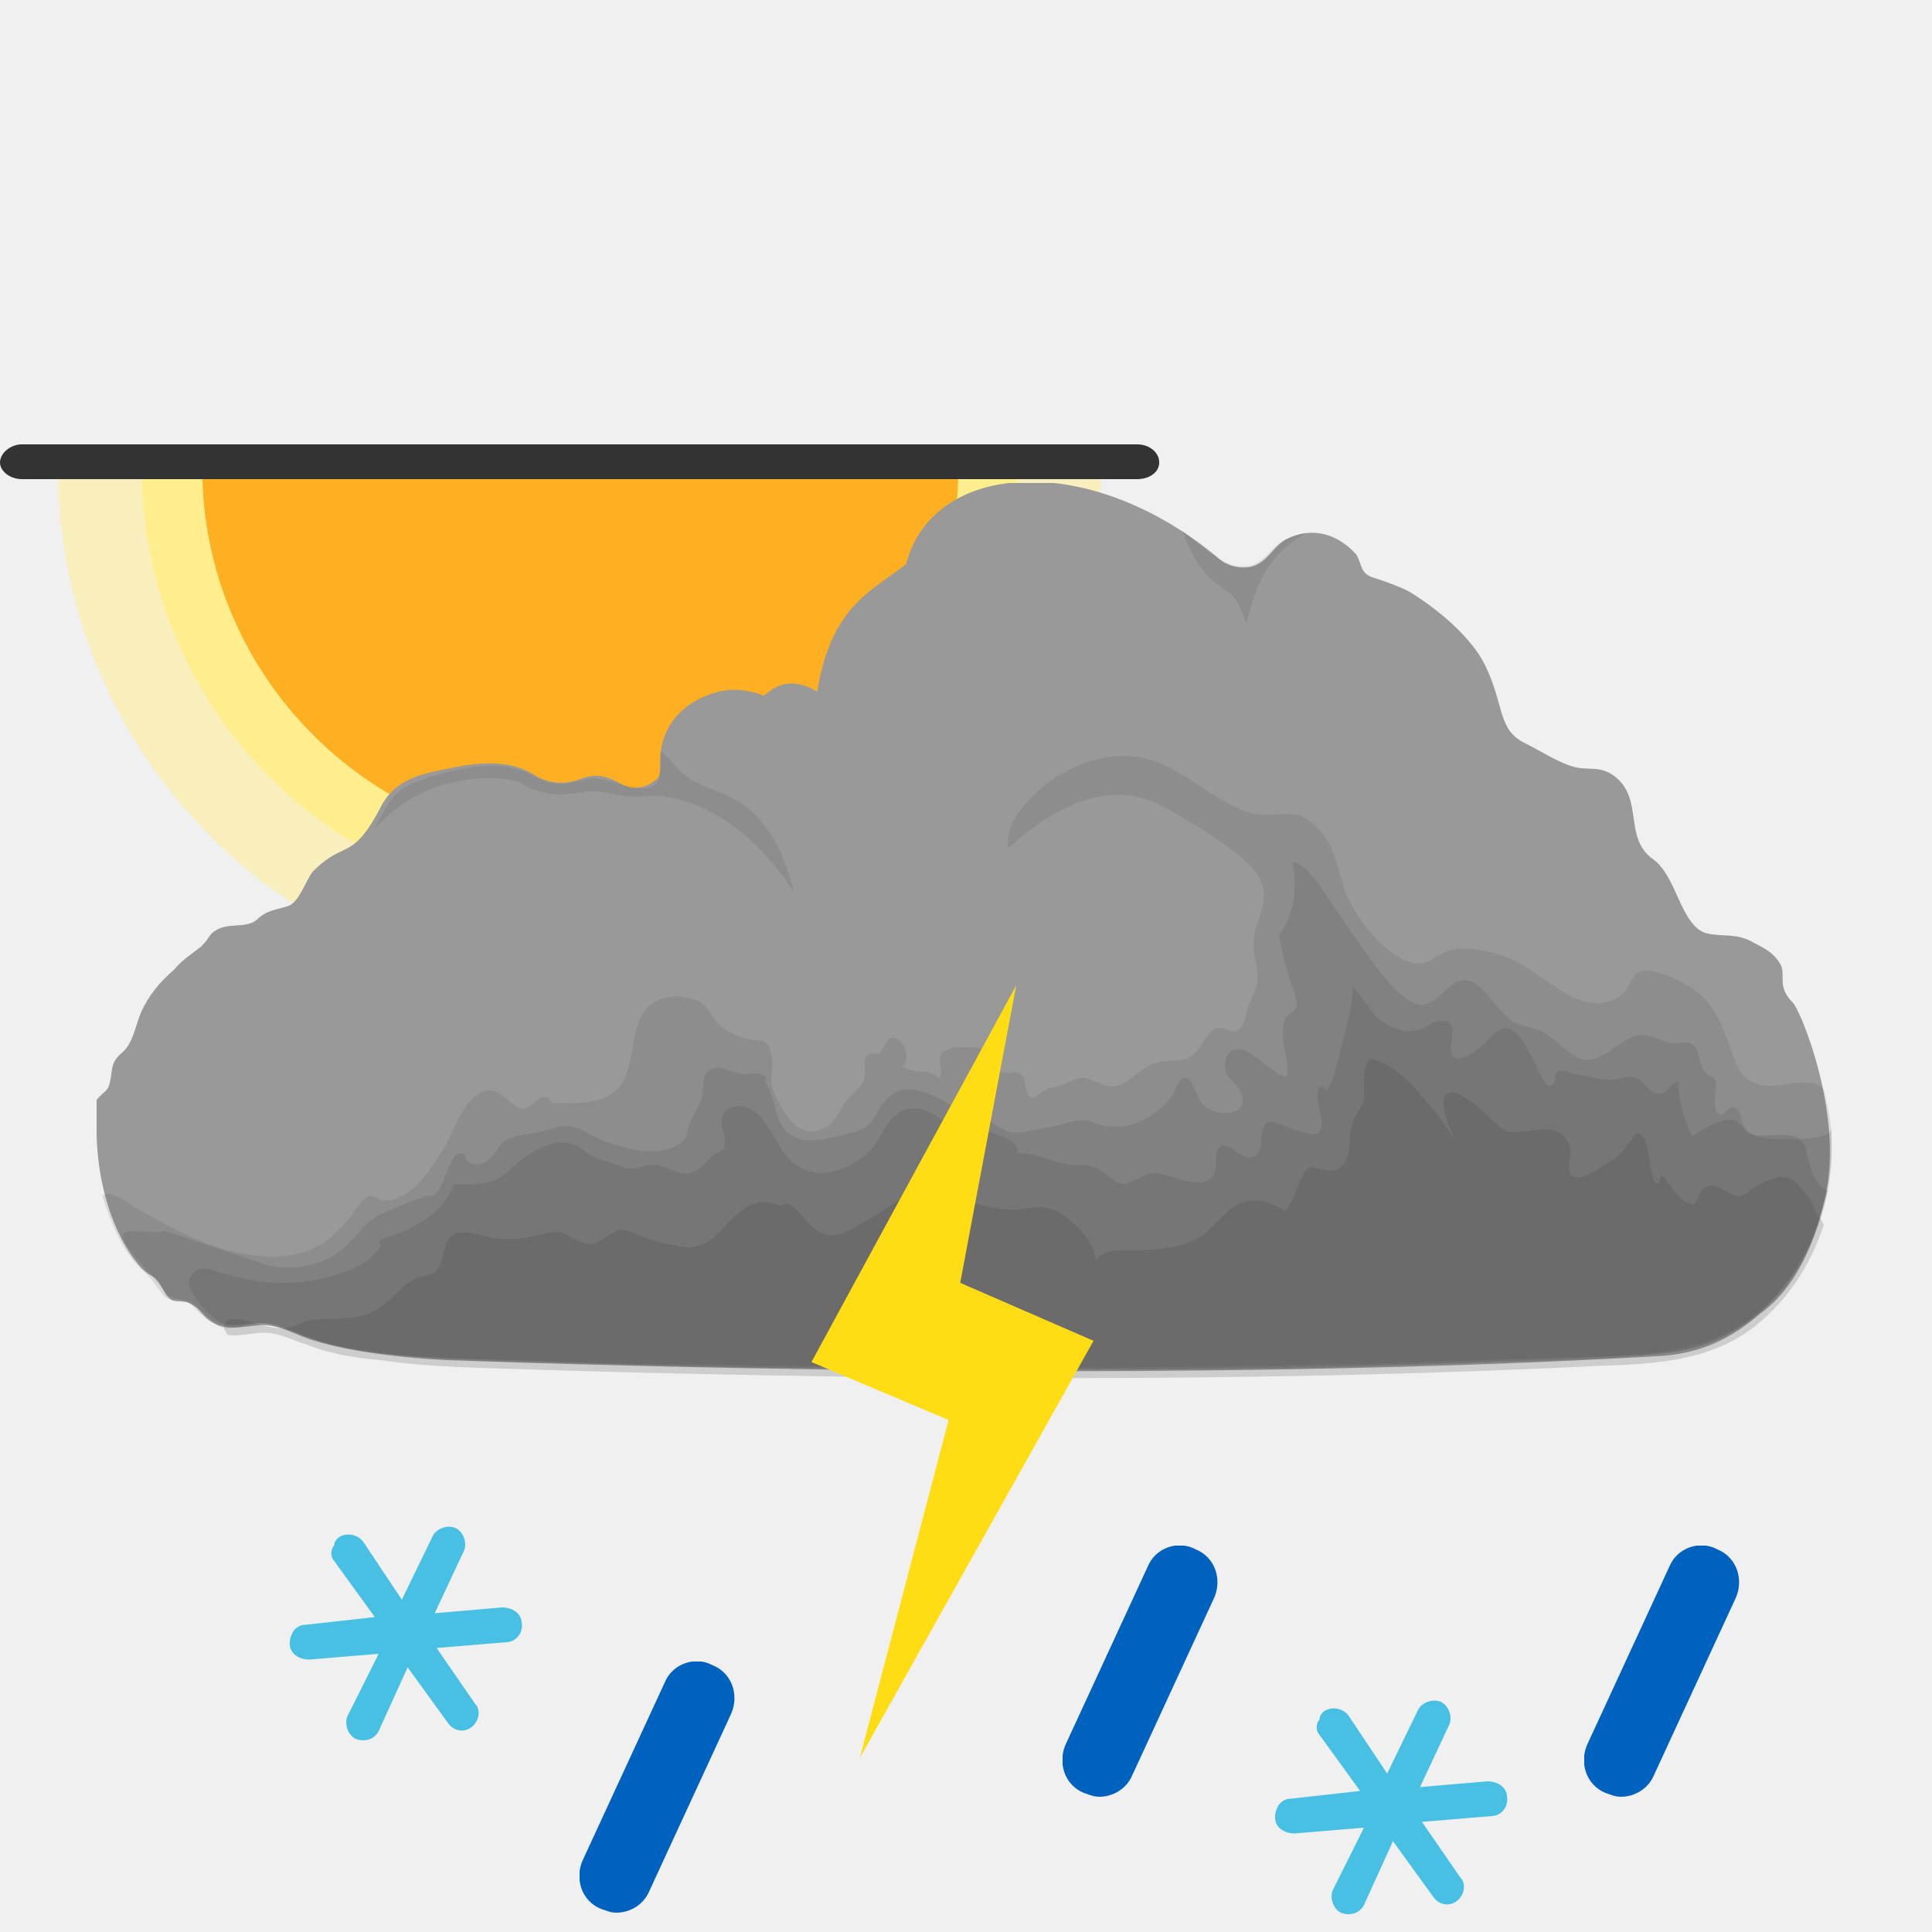
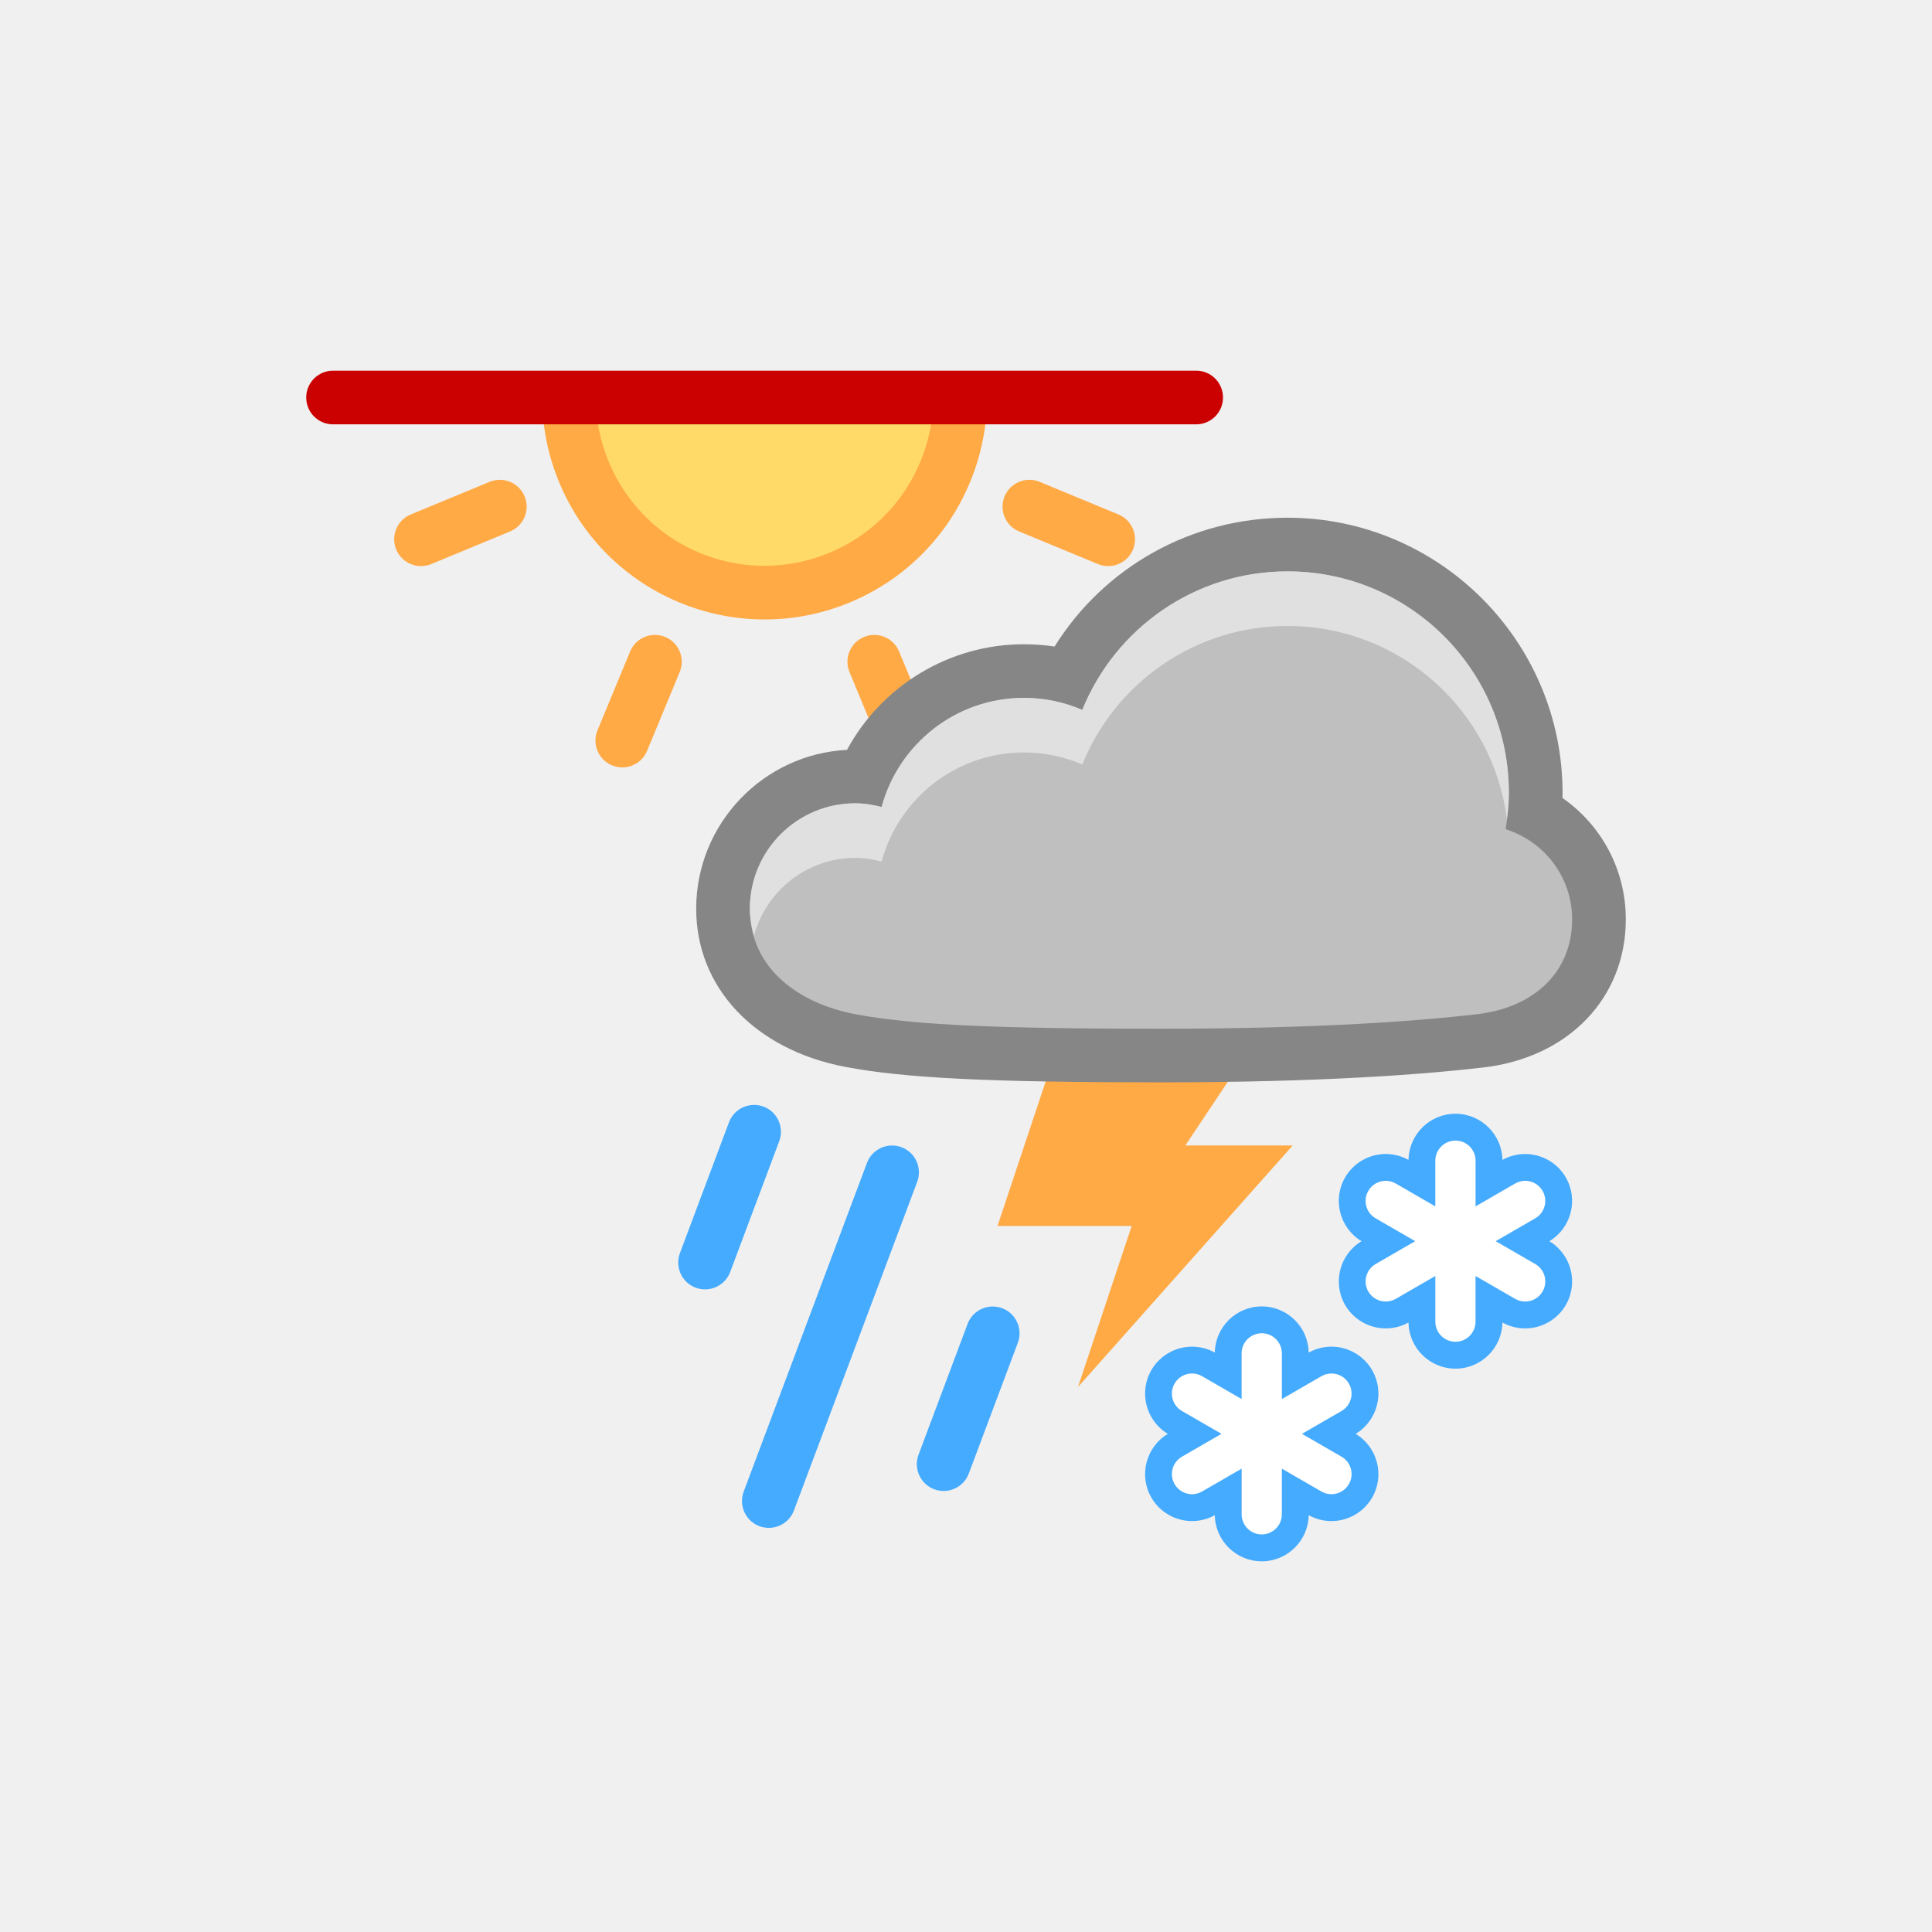
- <svg xmlns="http://www.w3.org/2000/svg" xmlns:xlink="http://www.w3.org/1999/xlink" viewBox="0 0 100 100">
-   <style>.sun-primitive{color:#ffee8a;fill:#ffaf22;stroke:#ffaf22}.cloud4-primitive{color:#424242;fill:#999}.snowflake-primitive{fill:#47c0e3}.raindrop-primitive{fill:#0062bf}.lightning-primitive{fill:#ffdd15}</style>
-   <symbol id="sunWinter">
-     <path fill="currentColor" opacity=".5" stroke-width="0" stroke-opacity="0" d="M85.5 1.8c0 22.4-18.1 40.5-40.5 40.5S4.5 24.2 4.5 1.8h81z" />
-     <path fill="currentColor" opacity=".95" stroke-width="0" stroke-opacity="0" d="M79 1.8c0 18.8-15.2 34-34 34s-34-15.2-34-34h68z" />
-     <path stroke-width="2" stroke-miterlimit="10" d="M73.4 1.8c0 15.7-12.7 28.4-28.3 28.4S16.7 17.5 16.7 1.8h56.7z" />
-     <path fill="#333" stroke-width="0" d="M88.3 2.7H1.7C.8 2.7 0 2.1 0 1.4S.8 0 1.7 0h86.6c.9 0 1.7.6 1.7 1.4s-.8 1.3-1.7 1.3z" />
-   </symbol>
-   <symbol id="cloud">
-     <path d="M87.8 26.9c-.8-.8-.4-1.3-.6-1.9-.4-.8-1.1-1-1.6-1.3-.8-.4-1.5-.2-2.3-.4-1.3-.4-1.5-2.9-2.7-3.8-1.6-1.1-.5-3.1-2-4.3-.8-.6-1.3-.3-2.1-.5s-1.7-.8-2.5-1.2c-1.5-.7-1.1-1.9-2.1-4-.7-1.5-2.5-3-4-3.9-.6-.3-1.2-.5-1.8-.7-.7-.2-.6-.7-.9-1.2-.9-1-2.2-1.5-3.6-.8-.6.3-.9 1-1.5 1.3-.5.3-1.4.2-1.9-.2-6.7-5.7-14.9-5.2-16.3.2-1.8 1.4-3.9 2.2-4.6 6.6-1.8-1.1-2.7.3-2.8.2 0 0-1.1-.5-2.3-.2-1.6.4-2.8 1.5-3 3.1-.1.6.1 1.3-.3 1.5-.5.4-1.2.5-1.7.2-.7-.4-1.3-.6-2.1-.3s-1.5.3-2.3-.1c-.6-.4-1.7-1-4.2-.5-1.5.3-3 .5-3.8 1.9-1.6 3.1-1.9 1.8-3.6 3.5-.4.5-.7 1.6-1.3 1.8-.6.2-1.1.2-1.6.7-.6.5-1.5.1-2.2.6-.3.2-.2.3-.7.8-.5.4-1 .7-1.4 1.2-.7.6-1.3 1.3-1.7 2.2-.3.7-.4 1.6-1 2.1-.7.6-.4 1-.7 1.8-.2.3-.5.4-.7.8.1.4.1 1 .1 1.6.1 4.4 2.1 7 2.8 7.3.6.3.6 1 1.1 1.3.3.1.7 0 1 .2.4.2.6.6.9.8.7.6 1.6.4 2.5.3 1.2-.1 1.9.5 3 .8 1.9.6 4.8.9 6.8 1 20.1.7 43.4.9 62.6-.2 2.4-.1 4-1 5.4-2.2.8-.6 2.5-2 3.4-6.2s-1.3-9.5-1.7-9.9z" />
-     <g fill="currentColor">
-       <path opacity=".14" d="M89.8 34c0-.9-.2-1.8-.4-2.6-.5-.7-2-.2-2.7-.2-1.7 0-1.8-1.1-2.3-2.4-.4-1.1-.9-2.1-1.9-2.7-.6-.4-2.4-1.3-2.9-.6-.4.5-.3.9-1 1.2-.8.4-1.7.2-2.4-.2-1.3-.7-2.5-1.9-4-2.2-.9-.2-2-.4-2.8.2-.6.4-1 .5-1.7.2-1.3-.6-2.6-2.3-3.1-3.6-.5-1.6-.6-3-2.3-3.9-.9-.2-1.7.1-2.5-.1-2.1-.6-3.6-2.5-5.8-2.9-1.8-.3-3.6.4-5 1.5-.8.7-2.1 2-1.8 3.2 2.3-2.1 5.3-3.8 8.3-2 1 .6 2.1 1.2 3 1.9.7.5 1.5 1.1 1.8 1.9.4 1-.3 1.9-.4 2.9-.1.7.2 1.3.2 2 0 .5-.3 1-.5 1.5-.1.4-.2 1.2-.7 1.3-.2 0-.5-.2-.8-.2-.3 0-.4.2-.6.4-.3.4-.5.9-.9 1.1-.7.4-1.4 0-2.2.5-.7.4-1.3 1.2-2.1 1-.4-.1-.7-.3-1.1-.4-.5-.1-.9.3-1.4.4-.2.1-.4.1-.5.1-.2.1-.7.5-.8.5-.3 0-.3-.2-.4-.5-.1-.3 0-.5-.3-.7-.4-.3-.8.2-1.2-.3-.2-.2-.1-.6-.3-.8-.3-.3-1-.3-1.3-.3-.4 0-1.1 0-1.3.4-.2.4.2.9-.1 1.2-.4-.5-1.3-.2-1.9-.6.4-.3.2-1-.1-1.3-.5-.4-.6-.1-.8.2-.1.1-.1.3-.3.4-.2.1-.4 0-.6.1-.3.3 0 .9-.2 1.3-.2.5-.7.8-1 1.2-.3.5-.5 1.1-1.1 1.3-1.3.7-2.2-1-2.6-2-.2-.6.1-1.3-.1-1.9-.1-.7-.5-.6-1.1-.7-.6-.1-1.2-.4-1.6-.8-.4-.4-.5-.9-1.1-1.2-.9-.4-2.2-.3-2.8.6-.7 1.1-.4 2.7-1.2 3.8-.7.9-1.9.9-3 .9h-.5c-.1-.1-.2-.3-.3-.3-.4-.1-.5.2-.8.4-1 .7-1.3-1.1-2.5-.7-1 .4-1.5 2-2 2.9-.6.9-1.2 2-2.2 2.5-.4.2-.7.3-1.1.2-.2-.1-.3-.2-.6-.2-.3.1-.5.5-.7.7-.3.5-.7.9-1.1 1.3-1.7 1.5-3.9 1.3-5.9.7-1.6-.5-3-1.3-4.4-2.1-.3-.2-1.4-1-1.7-.6.4 1.3 1 2.8 2 3.8.4.3.6.6.9 1 .1.1.2.3.3.4.4.3.8.1 1.2.3.5.3.8.9 1.4 1.1.5.5 1.5.1 2.1 0h.5c.1 0 .3 0 .4.1 1.2.3 2.3.9 3.5 1.1 2.8.6 5.6.6 8.4.7 2.9.1 5.7.2 8.6.2 6.2.1 12.3.2 18.5.2 5.8 0 11.6-.1 17.5-.2l9-.3c2.5-.1 5.3 0 7.8-.6 4.9-1.1 7.6-6.1 7.4-10.7 0-.4 0 .3 0 0z" />
-       <path opacity=".16" d="M89.8 33.4c0 .7-3 .6-3.5.5-.6-.1-.9-.3-1.1-.8-.1-.2-.1-.7-.5-.8-.3 0-.4.4-.6.4-.6-.1-.2-1.3-.3-1.6-.1-.6-.3-.2-.6-.7-.3-.4-.2-1.2-.7-1.4-.2-.1-.5 0-.8 0-.5 0-.9-.3-1.4-.4-1.3-.3-2.2 1.6-3.5 1.2-.6-.2-1.3-1-1.8-1.3-.6-.4-1.4-.3-1.9-.8-1-.7-1.7-2.8-3.1-1.6-.5.4-.8.9-1.5.9-.6-.1-.9-.5-1.3-.8-1.1-1.2-2-2.6-2.9-3.9-.5-.6-1.5-2.6-2.4-2.7.1.9.4 2.2-.7 3.8.1.7.3 1.4.5 2.1.1.4.5 1.2.4 1.6-.1.3-.3.3-.5.5-.2.3-.2.8-.2 1.1 0 .3.4 1.8.2 2-.4.2-1.9-1.5-2.5-1.4-.5 0-.7.4-.7.9 0 .6.6.8.8 1.3.7 1.3-1.4 1.4-2 .6-.2-.2-.5-1.3-.8-1.3-.4-.1-.6.8-.8 1-.7.9-2 1.7-3.2 1.5-.4 0-.7-.2-1.1-.3-.6-.1-1.2.2-1.8.3-.7.1-1.5.4-2.2.3-.7-.2-1.3-.9-2-.9-.1.2-.2.3-.3.3-.2-.1-.3-.3-.3-.5-.9-.6-2.7-1.7-3.7-.7-.8.7-.6 1.5-1.8 1.8-.9.2-2.3.7-3.2.2-1-.6-.8-2-1.4-2.8.3-.6-1-.4-1.2-.4-.5-.1-1-.4-1.5-.3-.7.2-.4 1.1-.6 1.6-.2.6-.6 1-.7 1.6-.1.5-.3.7-.8.9-1 .4-2.2.1-3.1-.2-.4-.1-.8-.3-1.2-.5-.8-.5-1.3-.5-2.2-.2-.7.2-1.5.2-2.1.5-.5.3-.6 1-1.2 1.2-.2.1-.6.1-.8-.1-.2-.1 0-.4-.4-.4-.3 0-.5.6-.6.8-.2.4-.3.9-.6 1.2-.3.4-.2.1-.5.2-.7.2-1.6.6-2.3.9-.8.3-1.3 1.2-2 1.8-1.1.9-2.5 1.2-3.9.9l-5.4-1.8c-.6.3-2.5-.4-2.1.5.6 1 1.4 1.7 2.1 2.6.4.6.9.3 1.5.7.6.4.9 1 1.7 1.1.6.1 1.3-.1 1.9-.1.8 0 1.5.4 2.2.7 1.4.5 3 .7 4.5.9 3.4.4 6.9.4 10.3.5 3.5.1 7.1.2 10.6.2 14.2.2 28.4.1 42.5-.6 1.7-.1 3.5-.1 5.1-.8 1.1-.5 2.1-1.2 3-2.1 1.9-1.9 2.9-4.9 3-7.5v-1.4zm-6.6-2.1z" />
-       <path opacity=".18" d="M88.5 34.6c-.2-1.4-2.1-.6-2.9-.9-.3-.1-.4-.5-.8-.7-.7-.2-1.7.5-2.2.8-.4-.7-.6-1.5-.7-2.3-.1-.5.1-.6-.3-.4-.2.1-.3.5-.6.5-.2 0-.3 0-.5-.1-.3-.2-.5-.6-.8-.7-.4-.2-.9.1-1.3.1-.6 0-1.2-.2-1.8-.3-.2 0-.8-.3-1-.1-.2.2 0 .7-.4.7-.3 0-.7-1.1-.8-1.3-.3-.5-.6-1.2-1-1.5-.8-.6-1.3.5-1.9.9-.5.4-1.5.9-1.4-.1.1-.8.3-1.6-.9-1.3-1 .8-2.1.5-3-.3-.1-.1-1.2-1.7-1.3-1.6.5-.1-.8 4.5-.9 4.8-.1.2-.2.5-.3.6-.1.1-.2-.3-.4-.1-.3.3.2 1.6.1 2-.1.3-.1.4-.4.4-.2 0-.6-.1-.9-.2-.4-.1-.7-.3-1.1-.4-1.2-.3-.2 1.9-1.4 1.8-.5 0-1-.9-1.5-.5-.3.3-.1.9-.2 1.2-.3 1.1-1.9.4-2.6.2-.8-.2-.9 0-1.6.3-.5.3-.8.2-1.3-.2-.6-.5-.9-.6-1.7-.6-1.1 0-2-.7-3.1-.6.5-.6-1.7-1.3-2.1-1.2-.8.1-.9.3-1.5-.3-.5-.5-1.2-.9-1.9-.8-1.1.1-1.4 1.4-2 2.1-1 1-2.7 1.7-3.9.8-1-.7-1.2-2.1-2.2-2.8-.9-.6-1.9-.1-1.6 1 .1.3.2.6.1.9-.1.2-.6.3-.7.5-.3.3-.6.7-1 .8-.6.2-1.2-.3-1.8-.4-.7-.1-1.2.4-1.8.1-.6-.3-1.3-.3-1.9-.8-.7-.5-1.2-.6-2-.3-.9.3-1.5.9-2.2 1.5-.8.6-1.7.5-2.6.5-.6 1.5-1.9 2.2-3.3 2.7-.1 0-.4.1-.5.2-.1.1 0 .2 0 .3-.4.6-.8.9-1.5 1.2-2.2.9-4.4.9-6.7.2-.6-.2-1.4-.5-1.7.3-.2.7 1.2 2.1 1.7 2.3.8.2 1.5-.1 2.3 0 .8.1 1.5.5 2.2.7 2.2.9 5.1 1 7.5 1.1 2.9.1 5.9.2 8.8.3 6 .2 12 .2 18 .3 6 0 12.1 0 18.1-.1 3.1-.1 6.2-.2 9.2-.3 2.9-.1 5.9-.1 8.8-.5 4.6-.6 7.2-4.2 8.2-8.4-.3 0-.8-.5-1.1-2z" />
-       <path opacity=".14" d="M59.5 7.3c.5-2 1.1-3.6 3.1-4.7-.7.1-1.2.3-1.7.8-.4.4-.7.8-1.3.9-1.3.2-2.4-1.1-3.4-1.8 1.6 4 2.5 2 3.3 4.8.5-2-.8-2.8 0 0zm-37.6 8.2c1.2.7 2 .7 3.3.5.6-.1 1 0 1.6.1.7.2 1.4.1 2.1.1 3 .1 5.7 2.6 7.2 5-.4-1.7-1.2-3.6-2.7-4.6-1-.7-2.2-.8-3.1-1.6-.4-.3-.6-.8-1.1-1.1v.8c0 2.2-2.6.4-3.7.6-1 .2-1.6.5-2.6 0-.4-.2-.8-.4-1.2-.5-1.4-.4-3 0-4.4.4-.6.2-1.3.4-1.8.9s-.8 1.3-1.2 1.9c3-3.5 7.3-2.7 7.6-2.5z" />
-       <path opacity=".2" d="M89.1 38c-.4-.8-1.1-2.5-2.3-2-.3.1-.6.2-.9.4-.4.2-.4.4-.8.5-.6.1-1.1-.7-1.7-.5-.3.1-.4.3-.5.6-.2.2-.1.4-.4.3-.5 0-1.2-1.2-1.5-1.5-.2.8-.4.4-.5-.1-.1-.5-.2-1.6-.5-1.9-.2-.2-.1-.1-.3-.1-.2.1-.6.8-.8 1-.3.3-.7.5-1 .7-.3.2-1.2.8-1.6.4-.2-.3 0-.9 0-1.2-.1-.6-.3-.9-.9-1.1-.8-.2-1.9.3-2.5 0-.5-.3-1-.9-1.5-1.3-.3-.2-1.2-1-1.6-.5-.2.3 0 1 .1 1.3 0 .2.4.8.3 1 .1-.2-1.1-1.7-1.3-1.9-.8-1-1.8-2.1-3-2.3-.4.6-.3 1.2-.3 1.9 0 .5-.2.6-.4 1-.4.6-.3 1.4-.4 2-.3.9-.7 1-1.5.8-.5-.1-.6-.2-.9.4-.3.6-.4 1.2-.9 1.8-.8-.6-1.8-.8-2.7-.2-.7.5-1.1 1.2-1.8 1.6-1 .5-2.1.6-3.2.6-.6 0-1.7-.1-2.1.6.1-1-1.4-2.4-2.2-2.7-.8-.3-1.6.1-2.4 0-1-.1-2.1-.4-3-.8-1.7-.7-2.8.6-4.3 1.4-.7.4-1.5 1-2.3.6-.7-.3-1-1.1-1.7-1.5-.1 0-.3.1-.4.1-.2 0-.2-.1-.3-.1-.7-.2-1.3 0-1.9.5-1.1.9-1.4 2-3.1 1.7-.7-.1-1.4-.3-2.1-.6-.7-.3-.9-.4-1.6.1-.7.5-.9.5-1.7.1-.6-.4-1-.4-1.7-.2-.8.2-1.5.3-2.4.2-.5-.1-1.6-.5-2.1-.2-.7.3-.4 1.6-1.1 2-.4.2-.8.1-1.1.4-.5.3-.9.8-1.4 1.2-1.1.9-2.2.7-3.6.8-.5 0-.8.3-1.3.4-.5.1-1 0-1.4-.1-.5-.1-2.1-.8-2 .2.1.1.1.2.2.3.7.1 1.5-.2 2.2-.1.7.1 1.2.4 1.9.6 1.2.5 2.6.7 3.8.8 2.7.4 5.5.4 8.3.5 6.1.2 12.2.3 18.4.4 12.1.1 24.2 0 36.3-.6 2.9-.1 5.8-.2 8.2-2.1 1.7-1.4 2.8-3.1 3.5-5.2-.2-.4-.2-.4-.3-.4-1.7-3.4.1 0 0 0z" />
+ <svg xmlns="http://www.w3.org/2000/svg" version="1.1" id="Layer_1" x="0px" y="0px" width="72px" height="72px" viewBox="0 0 72 72" enable-background="new 0 0 72 72" xml:space="preserve">
+   <g>
+     <path fill="#FFAA45" d="M33.798,28.599c-0.393,0-0.765-0.232-0.924-0.617l-1.216-2.938c-0.211-0.511,0.031-1.096,0.541-1.307   c0.509-0.211,1.096,0.03,1.307,0.541l1.216,2.938c0.211,0.511-0.031,1.096-0.541,1.307C34.056,28.575,33.926,28.599,33.798,28.599z   " />
+     <path fill="#FFAA45" d="M15.69,21.097c-0.393,0-0.765-0.232-0.924-0.617c-0.211-0.511,0.031-1.096,0.541-1.307l2.937-1.216   c0.51-0.21,1.096,0.031,1.307,0.541c0.211,0.511-0.031,1.096-0.541,1.307l-2.937,1.216C15.948,21.073,15.818,21.097,15.69,21.097z" />
+     <path fill="#FFAA45" d="M23.191,28.599c-0.128,0-0.258-0.024-0.383-0.076c-0.51-0.211-0.752-0.796-0.541-1.307l1.216-2.938   c0.212-0.511,0.798-0.752,1.307-0.541c0.51,0.211,0.752,0.796,0.541,1.307l-1.216,2.938C23.956,28.367,23.584,28.599,23.191,28.599   z" />
+     <path fill="#FFAA45" d="M41.299,21.097c-0.128,0-0.258-0.024-0.383-0.076l-2.937-1.216c-0.51-0.211-0.752-0.796-0.541-1.307   s0.798-0.752,1.307-0.541l2.937,1.216c0.51,0.211,0.752,0.796,0.541,1.307C42.064,20.865,41.691,21.097,41.299,21.097z" />
+     <path fill="#FFAA45" d="M20.205,14.814c0.002,1.052,0.202,2.12,0.63,3.152c1.752,4.23,6.602,6.239,10.832,4.487   c3.185-1.319,5.109-4.394,5.118-7.639H20.205z" />
+     <path fill="#FFDA69" d="M34.784,14.814c-0.011,2.459-1.472,4.792-3.882,5.791c-0.771,0.319-1.58,0.481-2.404,0.481   c-2.555,0-4.837-1.525-5.815-3.885c-0.319-0.77-0.479-1.578-0.481-2.386H34.784z" />
+     <path fill="#CB0000" d="M44.578,15.814H12.412c-0.553,0-1-0.447-1-1s0.447-1,1-1h32.166c0.553,0,1,0.447,1,1   S45.13,15.814,44.578,15.814z" />
+     <polygon fill="#FFAA45" points="39.174,39.689 37.174,45.689 42.174,45.689 40.174,51.689 48.174,42.689 44.174,42.689    46.174,39.689  " />
+     <path fill="#45ABFF" d="M28.652,56.939c-0.117,0-0.235-0.021-0.352-0.063c-0.517-0.194-0.778-0.771-0.585-1.288l4.594-12.25   c0.194-0.518,0.771-0.777,1.288-0.585c0.517,0.194,0.778,0.771,0.585,1.288l-4.594,12.25   C29.438,56.692,29.056,56.939,28.652,56.939z" />
+     <path fill="#45ABFF" d="M35.168,55.564c-0.117,0-0.235-0.021-0.352-0.063c-0.517-0.194-0.778-0.771-0.585-1.288l1.828-4.875   c0.194-0.518,0.771-0.776,1.288-0.585c0.517,0.194,0.778,0.771,0.585,1.288l-1.828,4.875   C35.954,55.317,35.572,55.564,35.168,55.564z" />
+     <path fill="#45ABFF" d="M26.276,48.051c-0.117,0-0.235-0.021-0.352-0.063c-0.517-0.194-0.778-0.771-0.585-1.288l1.828-4.875   c0.194-0.518,0.771-0.776,1.288-0.585c0.517,0.194,0.778,0.771,0.585,1.288l-1.828,4.875C27.062,47.804,26.68,48.051,26.276,48.051   z" />
+     <path fill="#868686" d="M47.981,19.294c-3.586,0-6.83,1.837-8.681,4.801c-0.375-0.057-0.756-0.086-1.141-0.086   c-2.791,0-5.307,1.555-6.594,3.936c-3.126,0.161-5.62,2.755-5.62,5.921c0,2.936,2.18,5.25,5.554,5.893   c2.205,0.421,5.395,0.577,11.768,0.577c6.021,0,9.859-0.302,12.019-0.555c3.172-0.372,5.303-2.591,5.303-5.522   c0-1.841-0.904-3.507-2.359-4.52c0.001-0.065,0.002-0.13,0.002-0.194C58.231,23.892,53.633,19.294,47.981,19.294L47.981,19.294z" />
+     <path fill="#BFBFBF" d="M56.11,30.902c0.073-0.443,0.121-0.894,0.121-1.357c0-4.557-3.693-8.25-8.25-8.25   c-3.464,0-6.424,2.137-7.647,5.162c-0.667-0.287-1.402-0.448-2.174-0.448c-2.541,0-4.674,1.726-5.305,4.067   c-0.315-0.082-0.64-0.138-0.981-0.138c-2.17,0-3.929,1.759-3.929,3.929c0,2.17,1.744,3.512,3.929,3.929s5.518,0.542,11.393,0.542   s9.655-0.292,11.786-0.542c2.131-0.25,3.536-1.583,3.536-3.536C58.588,32.677,57.543,31.353,56.11,30.902z" />
+     <g>
+       <path fill="#E0E0E0" d="M31.874,31.971c0.341,0,0.666,0.057,0.981,0.138c0.631-2.342,2.764-4.067,5.305-4.067    c0.773,0,1.507,0.161,2.174,0.448c1.223-3.026,4.183-5.162,7.647-5.162c4.203,0,7.664,3.144,8.177,7.207    c0.042-0.326,0.073-0.654,0.073-0.992c0-4.557-3.693-8.25-8.25-8.25c-3.464,0-6.424,2.137-7.647,5.162    c-0.667-0.287-1.402-0.448-2.174-0.448c-2.541,0-4.674,1.726-5.305,4.067c-0.315-0.082-0.64-0.138-0.981-0.138    c-2.17,0-3.929,1.759-3.929,3.929c0,0.36,0.064,0.689,0.154,1.004C28.554,33.203,30.063,31.971,31.874,31.971z" />
    </g>
-   </symbol>
-   <symbol id="snowflake">
-     <path d="M4.6 10.6l1.5-3.3 2.1 2.9c.3.4.8.5 1.2.2.4-.3.5-.9.2-1.2l-2-2.9 3.6-.3c.5 0 .9-.5.8-1 0-.5-.5-.8-1-.8l-3.5.3L9 1.3c.2-.4 0-1-.4-1.2s-1 0-1.2.4L5.8 3.8l-2-3C3.5.4 2.9.3 2.5.6c-.1.1-.2.2-.2.4-.2.2-.2.6 0 .8l2.1 2.9-3.6.4c-.3 0-.6.2-.7.5-.1.2-.1.3-.1.5 0 .5.5.8 1 .8l3.6-.3L3 9.8c-.2.4 0 1 .4 1.2.5.2 1 0 1.2-.4z" />
-   </symbol>
-   <symbol id="raindrop">
-     <path d="M1.9 13c-.3 0-.5-.1-.8-.2-1-.4-1.4-1.6-.9-2.6l4.2-9.1C4.8.1 6-.3 6.9.2c1 .4 1.4 1.6.9 2.6l-4.2 9.1c-.3.7-1 1.1-1.7 1.1z" />
-   </symbol>
-   <symbol id="lightning">
-     <path d="M14.6 18.4l-6.9-3L10.6 0 0 19.5l7.1 3L2.5 40z" />
-   </symbol>
-   <use xlink:href="#sunWinter" class="sun-primitive" width="100" height="100" transform="translate(0 23) scale(.66667)" />
-   <use xlink:href="#cloud" class="cloud4-primitive" width="100" height="100" transform="translate(5 25)" />
-   <use xlink:href="#snowflake" class="snowflake-primitive" width="100" height="100" transform="translate(15 79)" />
-   <use xlink:href="#raindrop" class="raindrop-primitive" width="100" height="100" transform="translate(30 86)" />
-   <use xlink:href="#lightning" class="lightning-primitive" width="100" height="100" transform="translate(42 51)" />
-   <use xlink:href="#raindrop" class="raindrop-primitive" width="100" height="100" transform="translate(55 80)" />
-   <use xlink:href="#snowflake" class="snowflake-primitive" width="100" height="100" transform="translate(66 88)" />
-   <use xlink:href="#raindrop" class="raindrop-primitive" width="100" height="100" transform="translate(82 80)" />
+     <path fill="#FFFFFF" d="M57.214,47.107l-1.473-0.851l1.473-0.851c0.359-0.207,0.481-0.666,0.274-1.024s-0.666-0.481-1.024-0.274   l-1.473,0.851v-1.701c0-0.414-0.336-0.75-0.75-0.75s-0.75,0.336-0.75,0.75v1.701l-1.473-0.851   c-0.358-0.207-0.817-0.084-1.024,0.274s-0.084,0.817,0.274,1.024l1.473,0.851l-1.473,0.851c-0.359,0.207-0.481,0.666-0.274,1.024   c0.139,0.241,0.391,0.375,0.65,0.375c0.127,0,0.256-0.032,0.375-0.101l1.473-0.851v1.701c0,0.414,0.336,0.75,0.75,0.75   s0.75-0.336,0.75-0.75v-1.701l1.473,0.851c0.118,0.068,0.247,0.101,0.375,0.101c0.259,0,0.511-0.134,0.65-0.375   C57.695,47.773,57.573,47.314,57.214,47.107z" />
+     <path fill="#45ABFF" d="M54.241,42.506c0.414,0,0.75,0.336,0.75,0.75v1.701l1.473-0.851c0.118-0.068,0.247-0.101,0.374-0.101   c0.259,0,0.511,0.134,0.65,0.375c0.207,0.359,0.084,0.817-0.274,1.024l-1.473,0.851l1.473,0.851   c0.359,0.207,0.481,0.666,0.274,1.024c-0.139,0.241-0.391,0.375-0.65,0.375c-0.127,0-0.256-0.032-0.375-0.101l-1.473-0.851v1.701   c0,0.414-0.336,0.75-0.75,0.75s-0.75-0.336-0.75-0.75v-1.701l-1.473,0.851c-0.118,0.068-0.247,0.101-0.375,0.101   c-0.259,0-0.511-0.134-0.65-0.375c-0.207-0.359-0.084-0.817,0.274-1.024l1.473-0.851l-1.473-0.851   c-0.359-0.207-0.481-0.666-0.274-1.024c0.139-0.241,0.391-0.375,0.65-0.375c0.127,0,0.256,0.032,0.374,0.101l1.473,0.851v-1.701   C53.491,42.842,53.827,42.506,54.241,42.506 M54.241,41.506c-0.955,0-1.733,0.769-1.75,1.72c-0.259-0.144-0.552-0.22-0.848-0.22   c-0.624,0-1.205,0.335-1.516,0.875c-0.477,0.827-0.201,1.885,0.614,2.375c-0.815,0.489-1.091,1.548-0.614,2.375   c0.311,0.54,0.892,0.875,1.516,0.875c0.296,0,0.589-0.076,0.848-0.219c0.016,0.951,0.795,1.719,1.75,1.719s1.733-0.769,1.75-1.719   c0.259,0.144,0.551,0.219,0.848,0.219c0.624,0,1.205-0.336,1.516-0.876c0.477-0.826,0.2-1.885-0.615-2.374   c0.815-0.489,1.091-1.548,0.614-2.375c-0.311-0.54-0.892-0.875-1.516-0.875c-0.296,0-0.588,0.076-0.848,0.22   C55.974,42.275,55.195,41.506,54.241,41.506L54.241,41.506z" />
+     <path fill="#FFFFFF" d="M49.995,54.287l-1.473-0.851l1.473-0.851c0.359-0.207,0.481-0.666,0.274-1.024s-0.666-0.481-1.024-0.274   l-1.473,0.851v-1.701c0-0.414-0.336-0.75-0.75-0.75s-0.75,0.336-0.75,0.75v1.701l-1.473-0.851   c-0.358-0.207-0.817-0.084-1.024,0.274s-0.084,0.817,0.274,1.024l1.473,0.851l-1.473,0.851c-0.359,0.207-0.481,0.666-0.274,1.024   c0.139,0.241,0.391,0.375,0.65,0.375c0.127,0,0.256-0.032,0.375-0.101l1.473-0.851v1.701c0,0.414,0.336,0.75,0.75,0.75   s0.75-0.336,0.75-0.75v-1.701l1.473,0.851c0.118,0.068,0.247,0.101,0.375,0.101c0.259,0,0.511-0.134,0.65-0.375   C50.476,54.952,50.354,54.494,49.995,54.287z" />
+     <path fill="#45ABFF" d="M47.022,49.686c0.414,0,0.75,0.336,0.75,0.75v1.701l1.473-0.851c0.118-0.068,0.247-0.101,0.374-0.101   c0.259,0,0.511,0.134,0.65,0.375c0.207,0.359,0.084,0.817-0.274,1.024l-1.473,0.851l1.473,0.851   c0.359,0.207,0.481,0.666,0.274,1.024c-0.139,0.241-0.391,0.375-0.65,0.375c-0.127,0-0.256-0.032-0.375-0.101l-1.473-0.851v1.701   c0,0.414-0.336,0.75-0.75,0.75s-0.75-0.336-0.75-0.75v-1.701l-1.473,0.851c-0.118,0.068-0.247,0.101-0.375,0.101   c-0.259,0-0.511-0.134-0.65-0.375c-0.207-0.359-0.084-0.817,0.274-1.024l1.473-0.851l-1.473-0.851   c-0.359-0.207-0.481-0.666-0.274-1.024c0.139-0.241,0.391-0.375,0.65-0.375c0.127,0,0.256,0.032,0.374,0.101l1.473,0.851v-1.701   C46.272,50.022,46.608,49.686,47.022,49.686 M47.022,48.686c-0.955,0-1.733,0.769-1.75,1.72c-0.259-0.144-0.552-0.22-0.848-0.22   c-0.624,0-1.205,0.335-1.516,0.875c-0.477,0.827-0.201,1.885,0.614,2.375c-0.815,0.489-1.091,1.548-0.614,2.375   c0.311,0.54,0.892,0.875,1.516,0.875c0.296,0,0.589-0.076,0.848-0.219c0.016,0.951,0.795,1.719,1.75,1.719s1.733-0.769,1.75-1.719   c0.259,0.144,0.551,0.219,0.848,0.219c0.624,0,1.205-0.336,1.516-0.876c0.477-0.826,0.2-1.885-0.615-2.374   c0.815-0.489,1.091-1.548,0.614-2.375c-0.311-0.54-0.892-0.875-1.516-0.875c-0.296,0-0.588,0.076-0.848,0.22   C48.755,49.455,47.977,48.686,47.022,48.686L47.022,48.686z" />
+   </g>
</svg>
